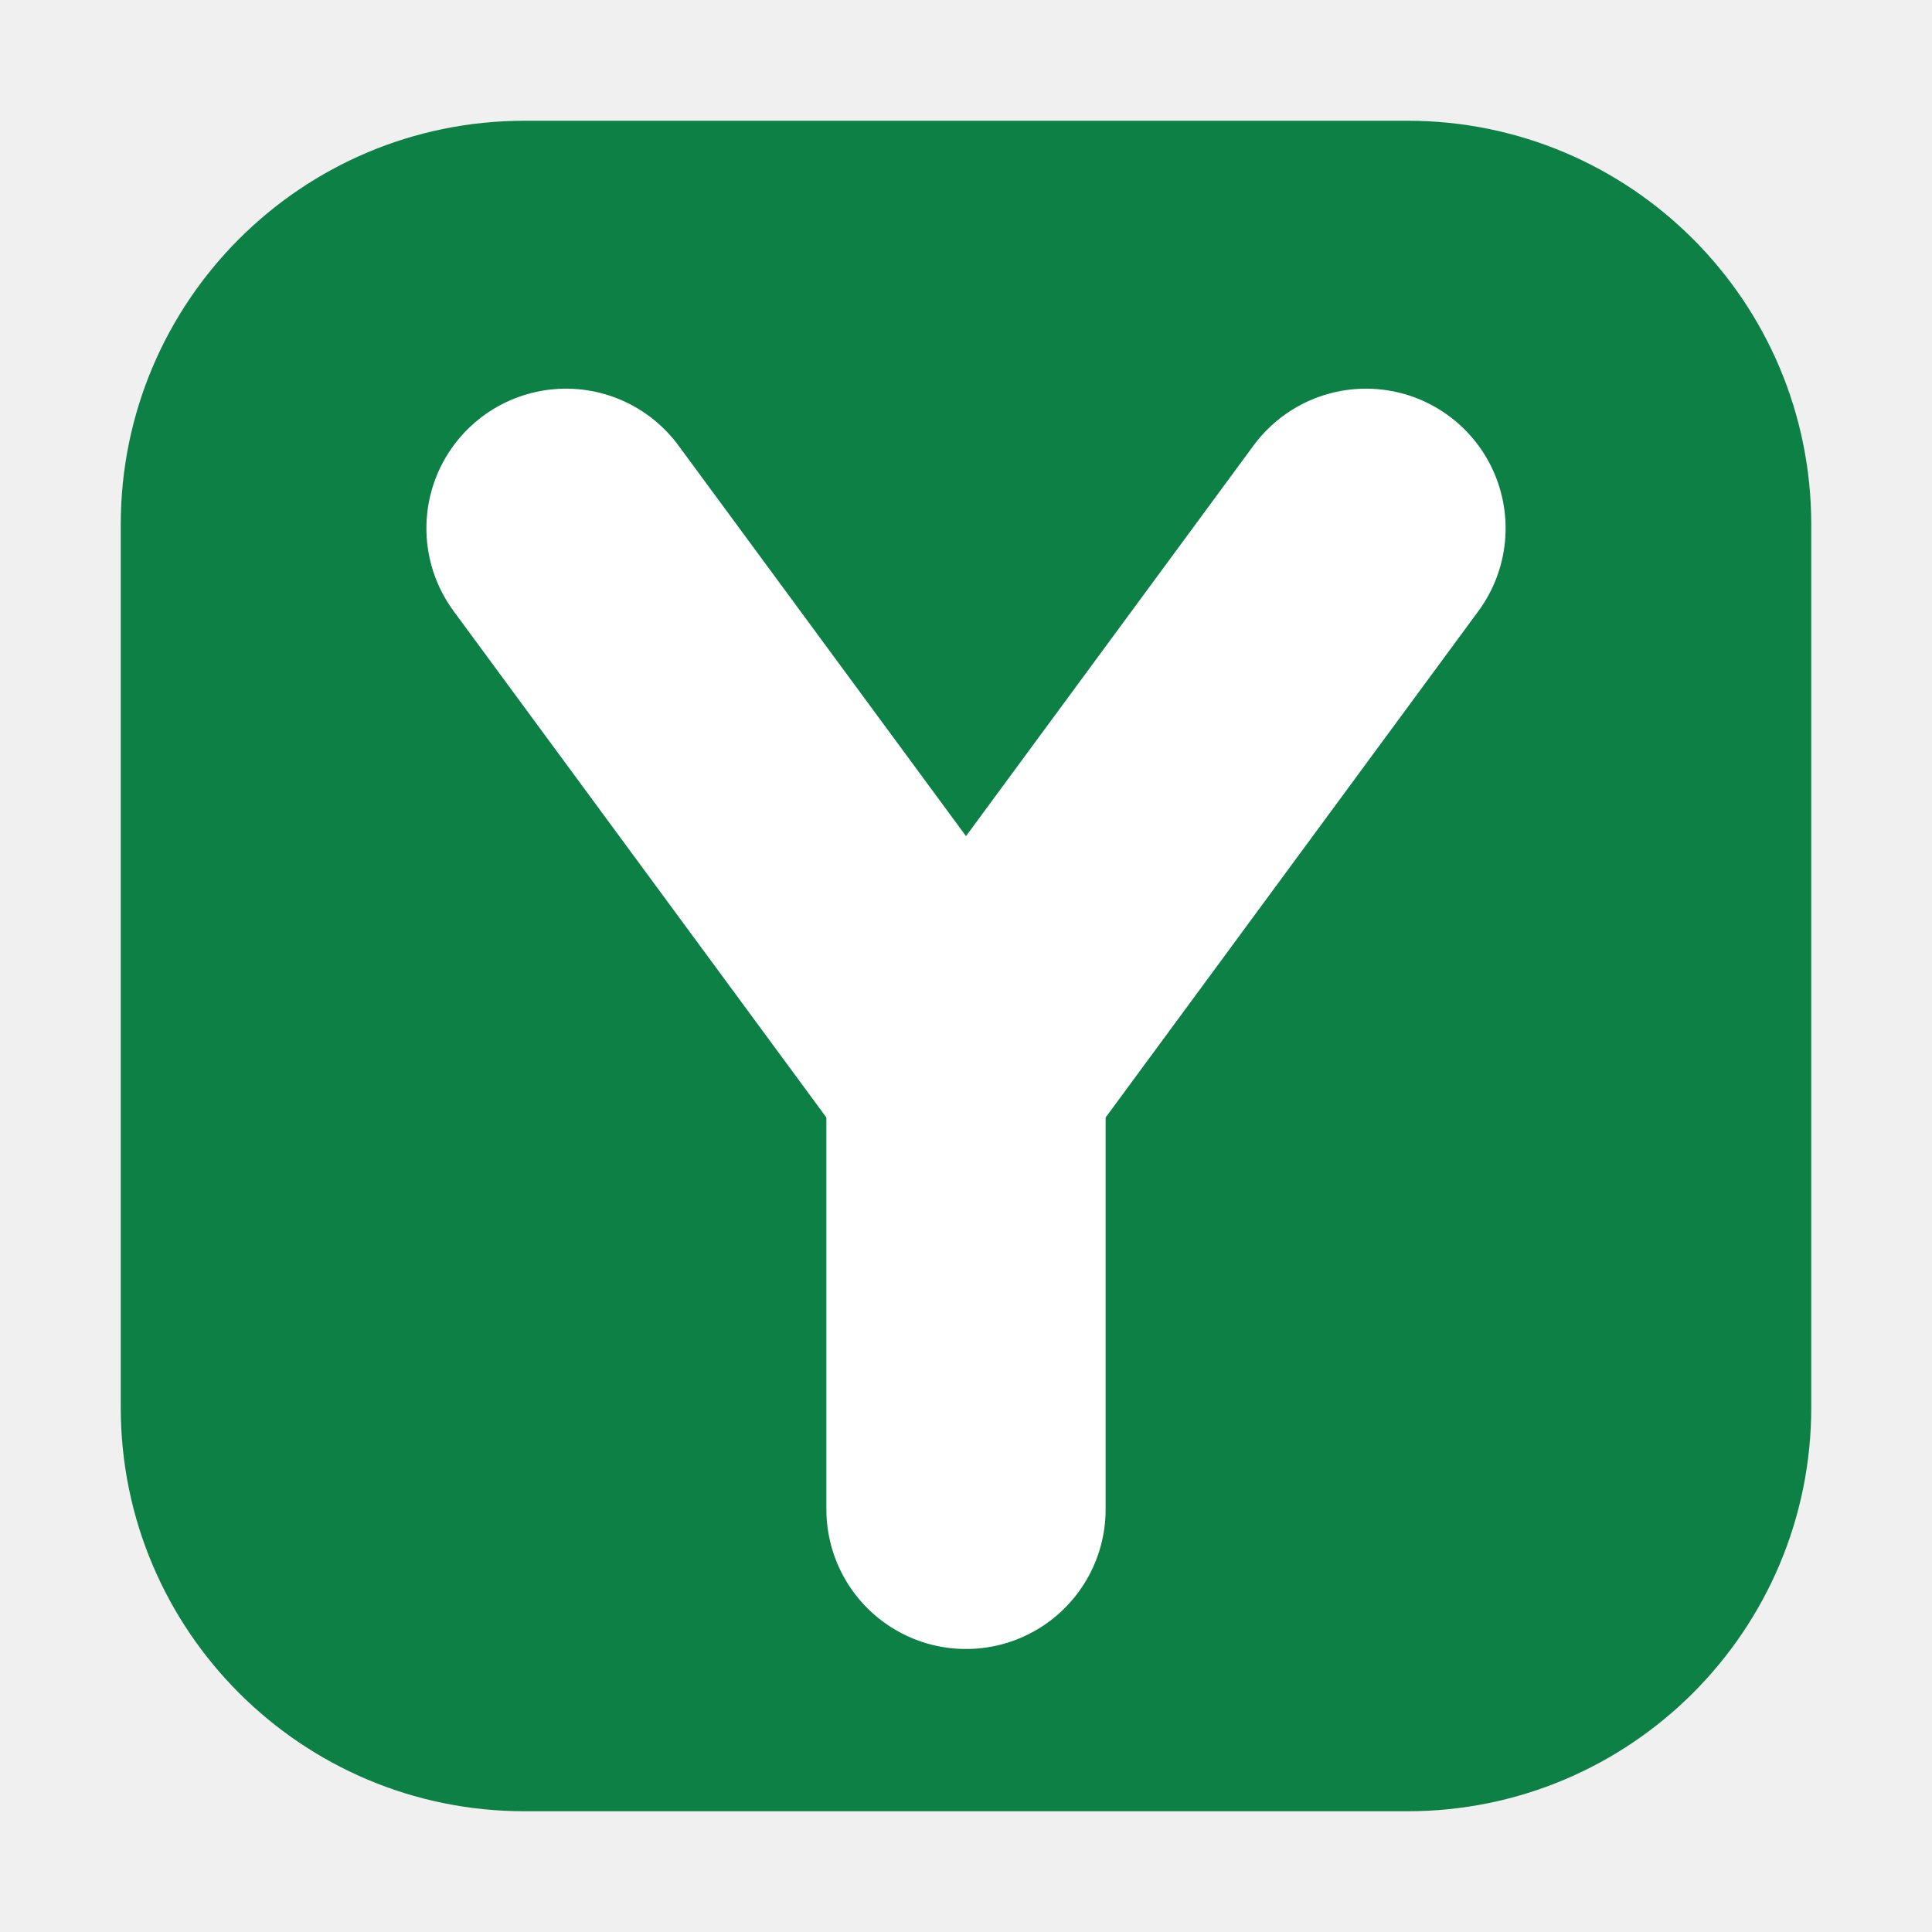
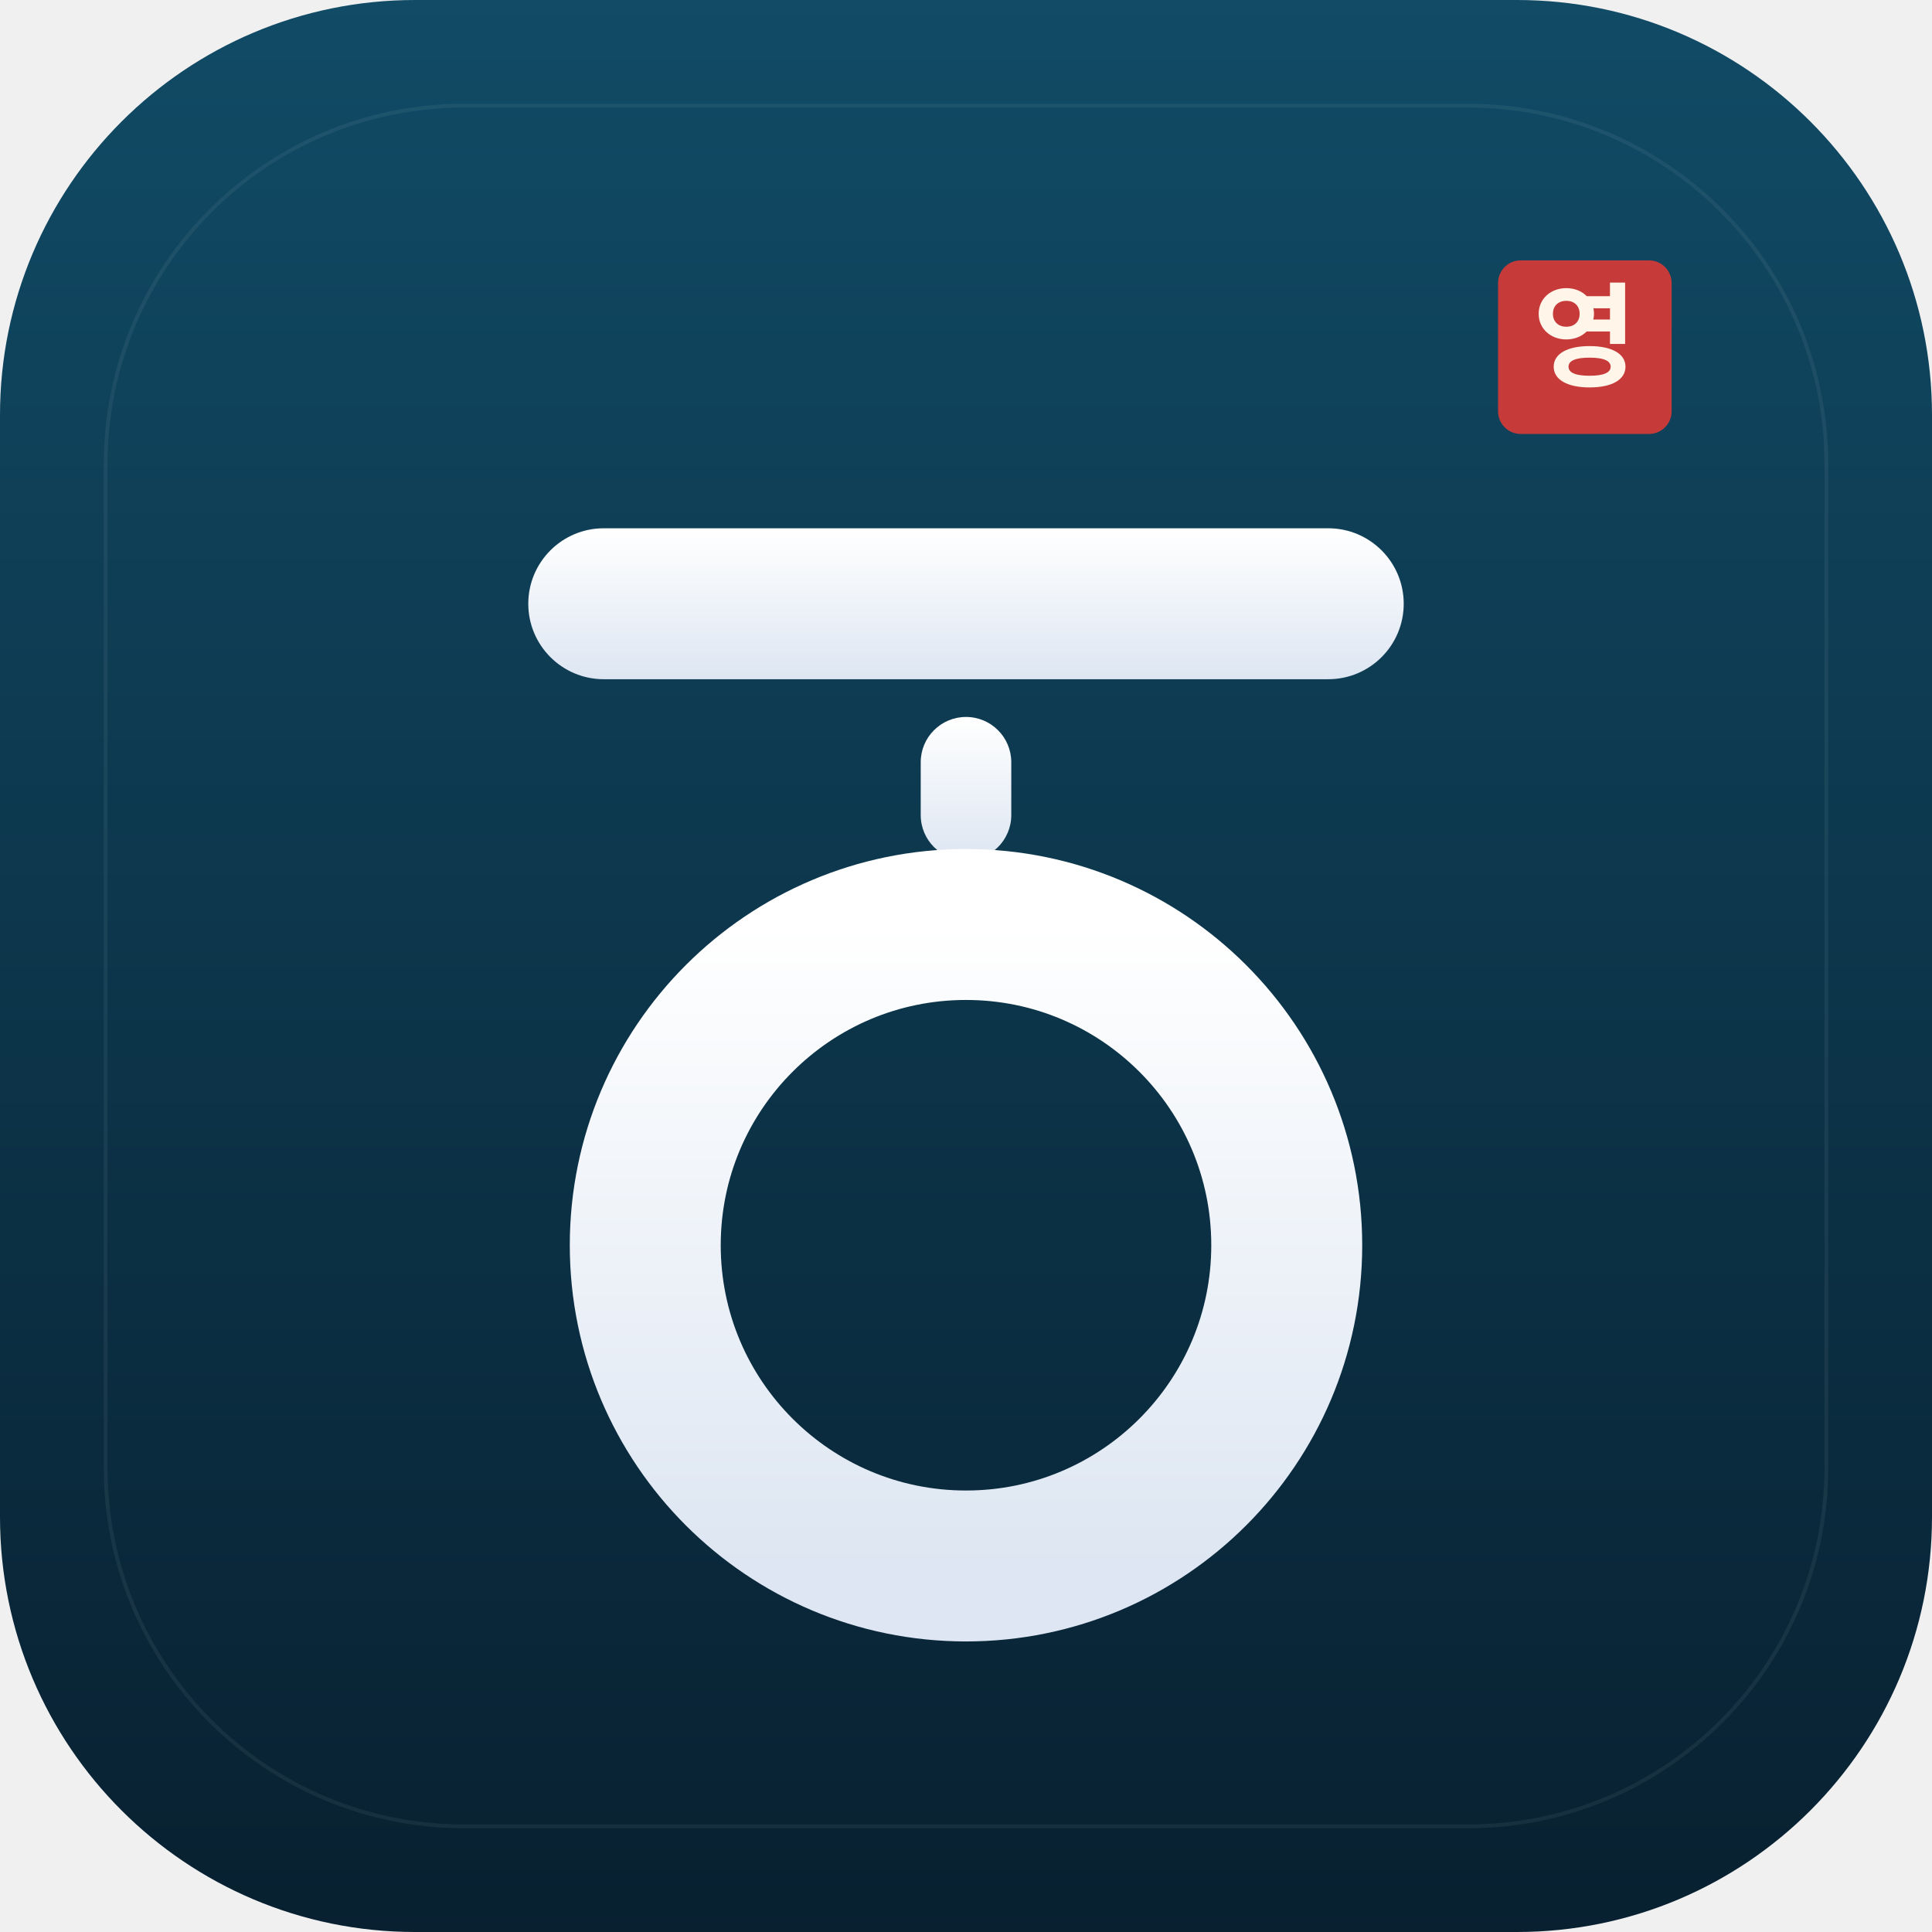
- <svg xmlns="http://www.w3.org/2000/svg" width="1024" height="1024" viewBox="0 0 1024 1024" role="img" aria-label="YHWP app icon">
-   <rect width="1024" height="1024" fill="none" />
-   <rect x="64" y="64" width="896" height="896" rx="214" fill="#0d8045" />
-   <g stroke="#ffffff" stroke-width="148" stroke-linecap="round" stroke-linejoin="round" fill="none">
-     <line x1="300" y1="280" x2="512" y2="568" />
-     <line x1="724" y1="280" x2="512" y2="568" />
-     <line x1="512" y1="568" x2="512" y2="800" />
+ <svg xmlns="http://www.w3.org/2000/svg" width="1024" height="1024" viewBox="0 0 1024 1024" role="img" aria-label="YHWP">
+   <defs>
+     <linearGradient id="yhwp-bg" x1="0" y1="0" x2="0" y2="1">
+       <stop offset="0%" stop-color="#114b66" />
+       <stop offset="100%" stop-color="#082030" />
+     </linearGradient>
+     <linearGradient id="yhwp-ink" x1="0" y1="0" x2="0" y2="1">
+       <stop offset="0%" stop-color="#ffffff" />
+       <stop offset="100%" stop-color="#dde6f2" />
+     </linearGradient>
+   </defs>
+   <rect width="1024" height="1024" rx="220" fill="url(#yhwp-bg)" />
+   <rect x="56" y="56" width="912" height="912" rx="190" fill="none" stroke="rgba(255,255,255,0.06)" stroke-width="2" />
+   <g fill="url(#yhwp-ink)">
+     <rect x="280" y="280" width="464" height="80" rx="40" />
+     <rect x="488" y="380" width="48" height="76" rx="24" />
+   </g>
+   <circle cx="512" cy="660" r="170" fill="none" stroke="url(#yhwp-ink)" stroke-width="80" />
+   <g transform="translate(840, 184)">
+     <rect x="-46" y="-46" width="92" height="92" rx="12" fill="#c63a3a" />
+     <text x="0" y="16" font-family="'NanumMyeongjo','Noto Serif KR',serif" font-size="60" font-weight="700" text-anchor="middle" fill="#fff5e8">영</text>
  </g>
</svg>
